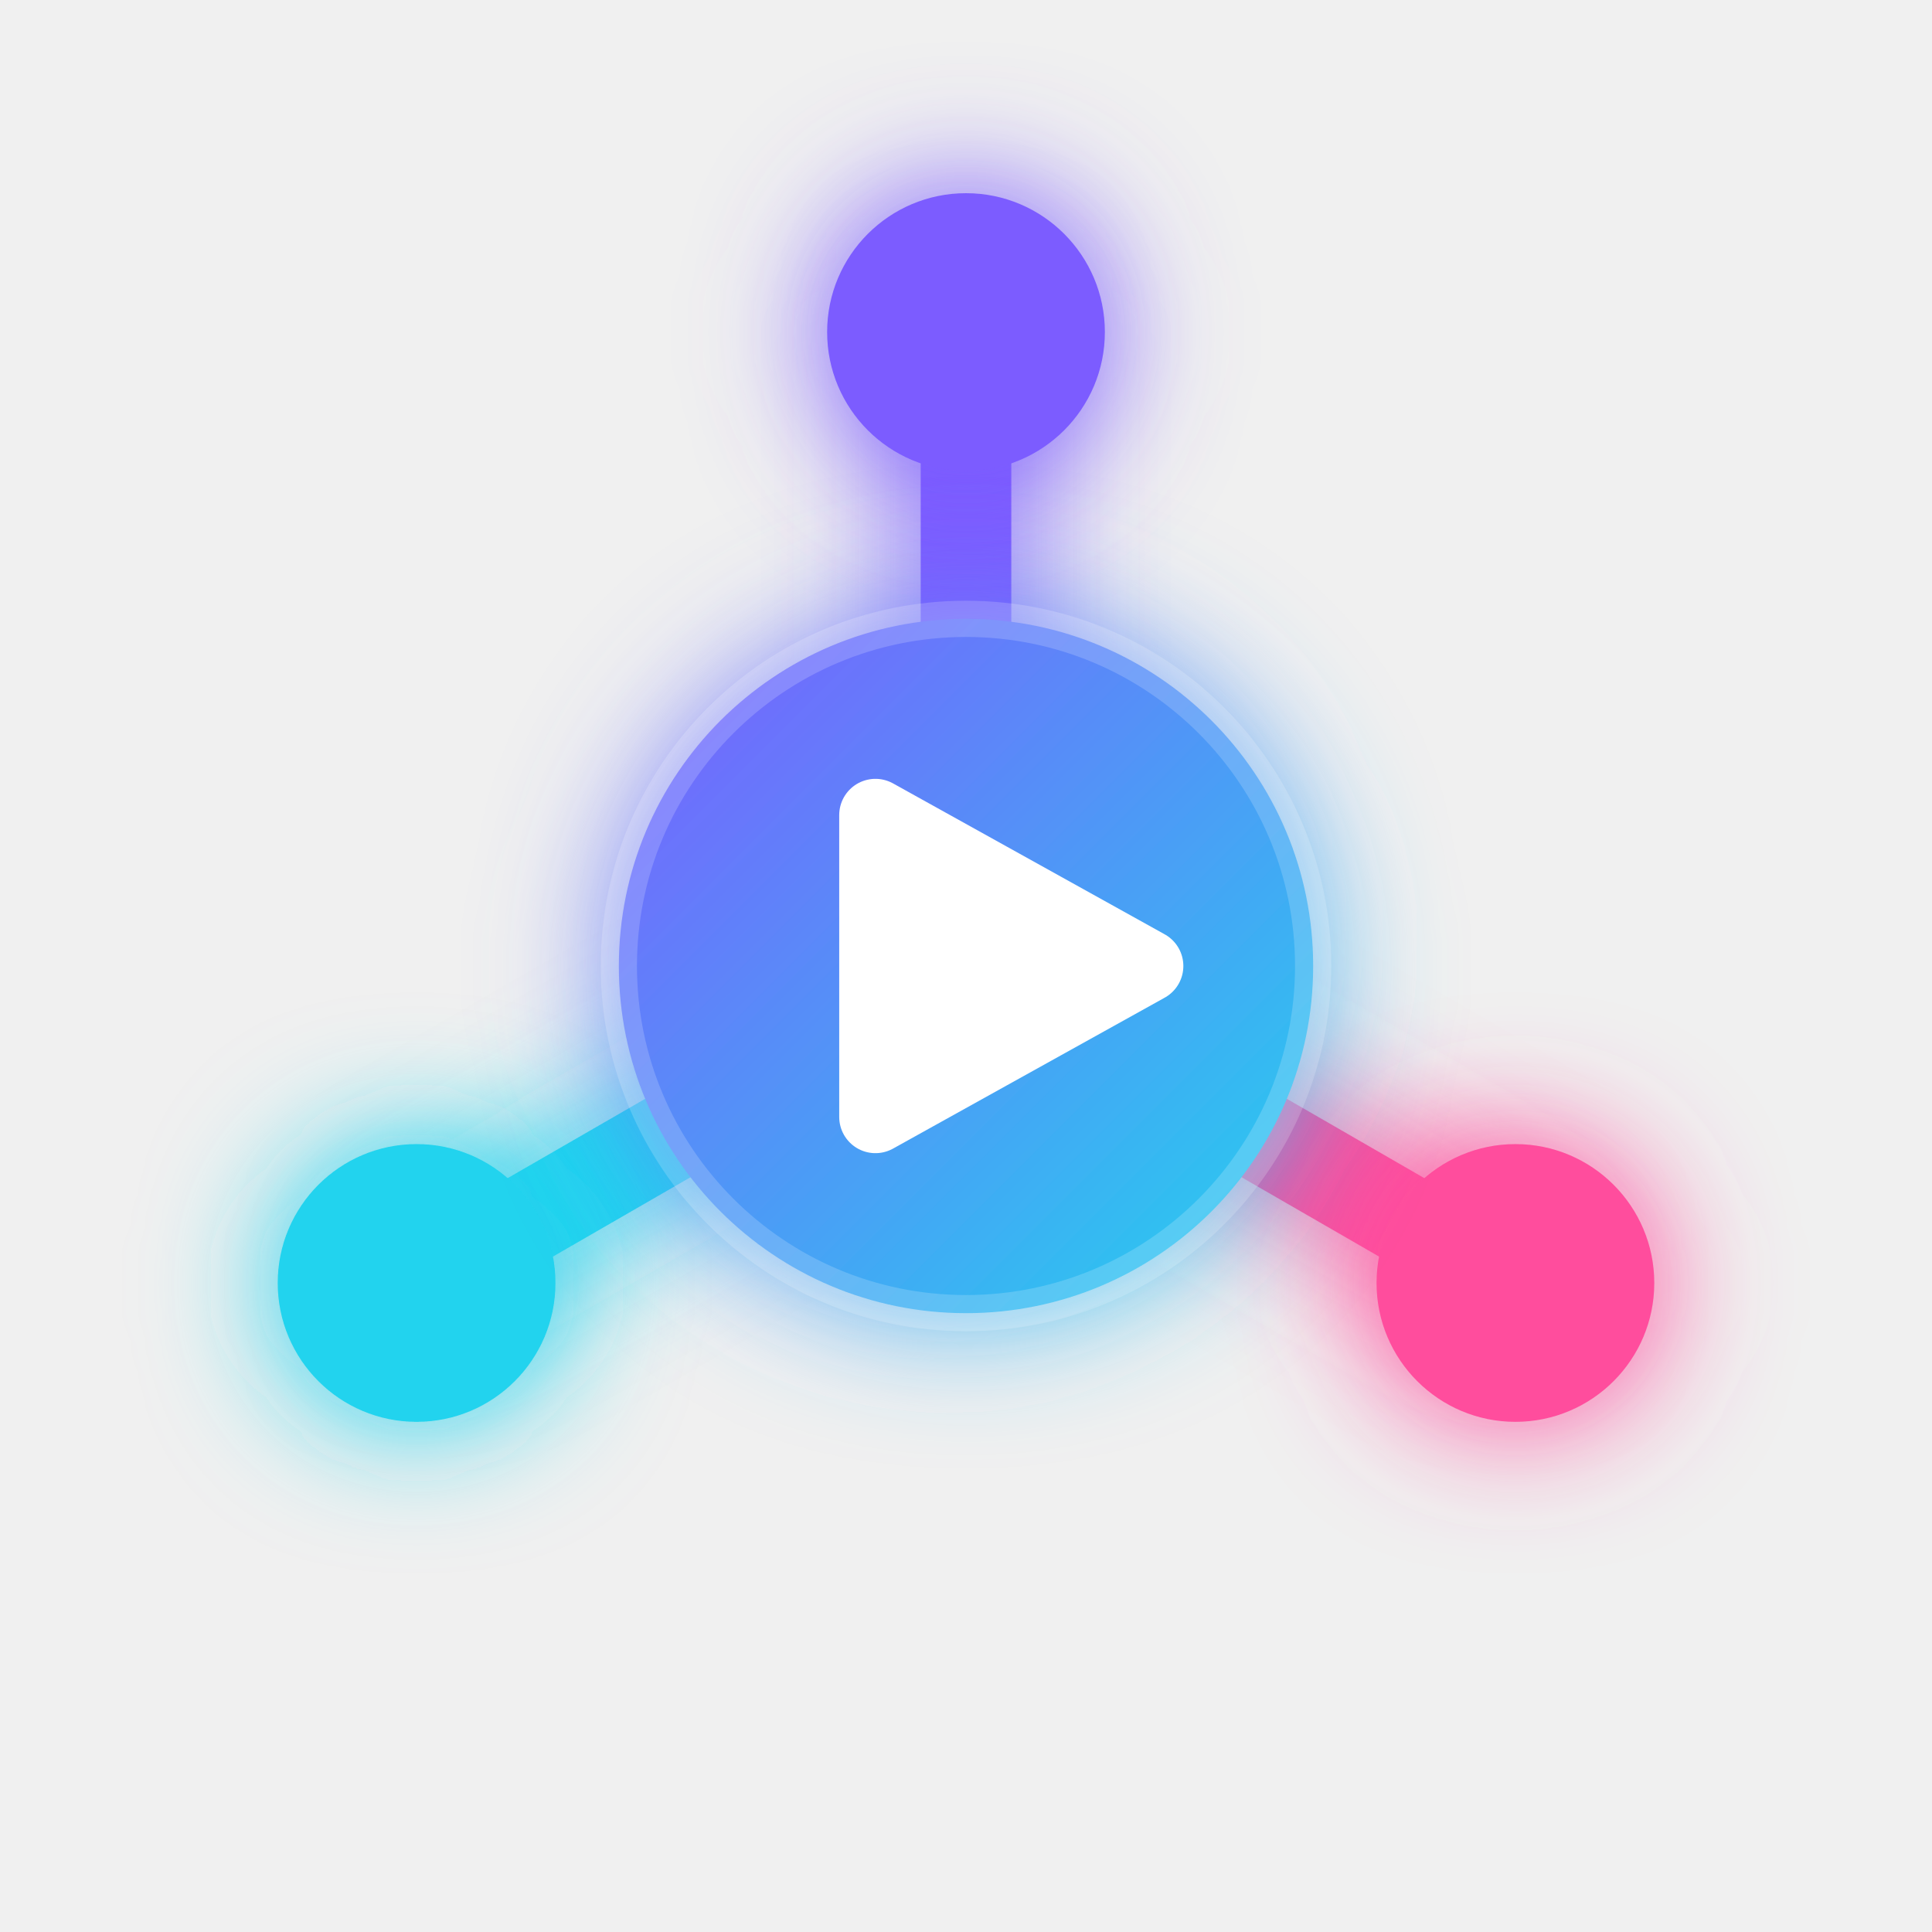
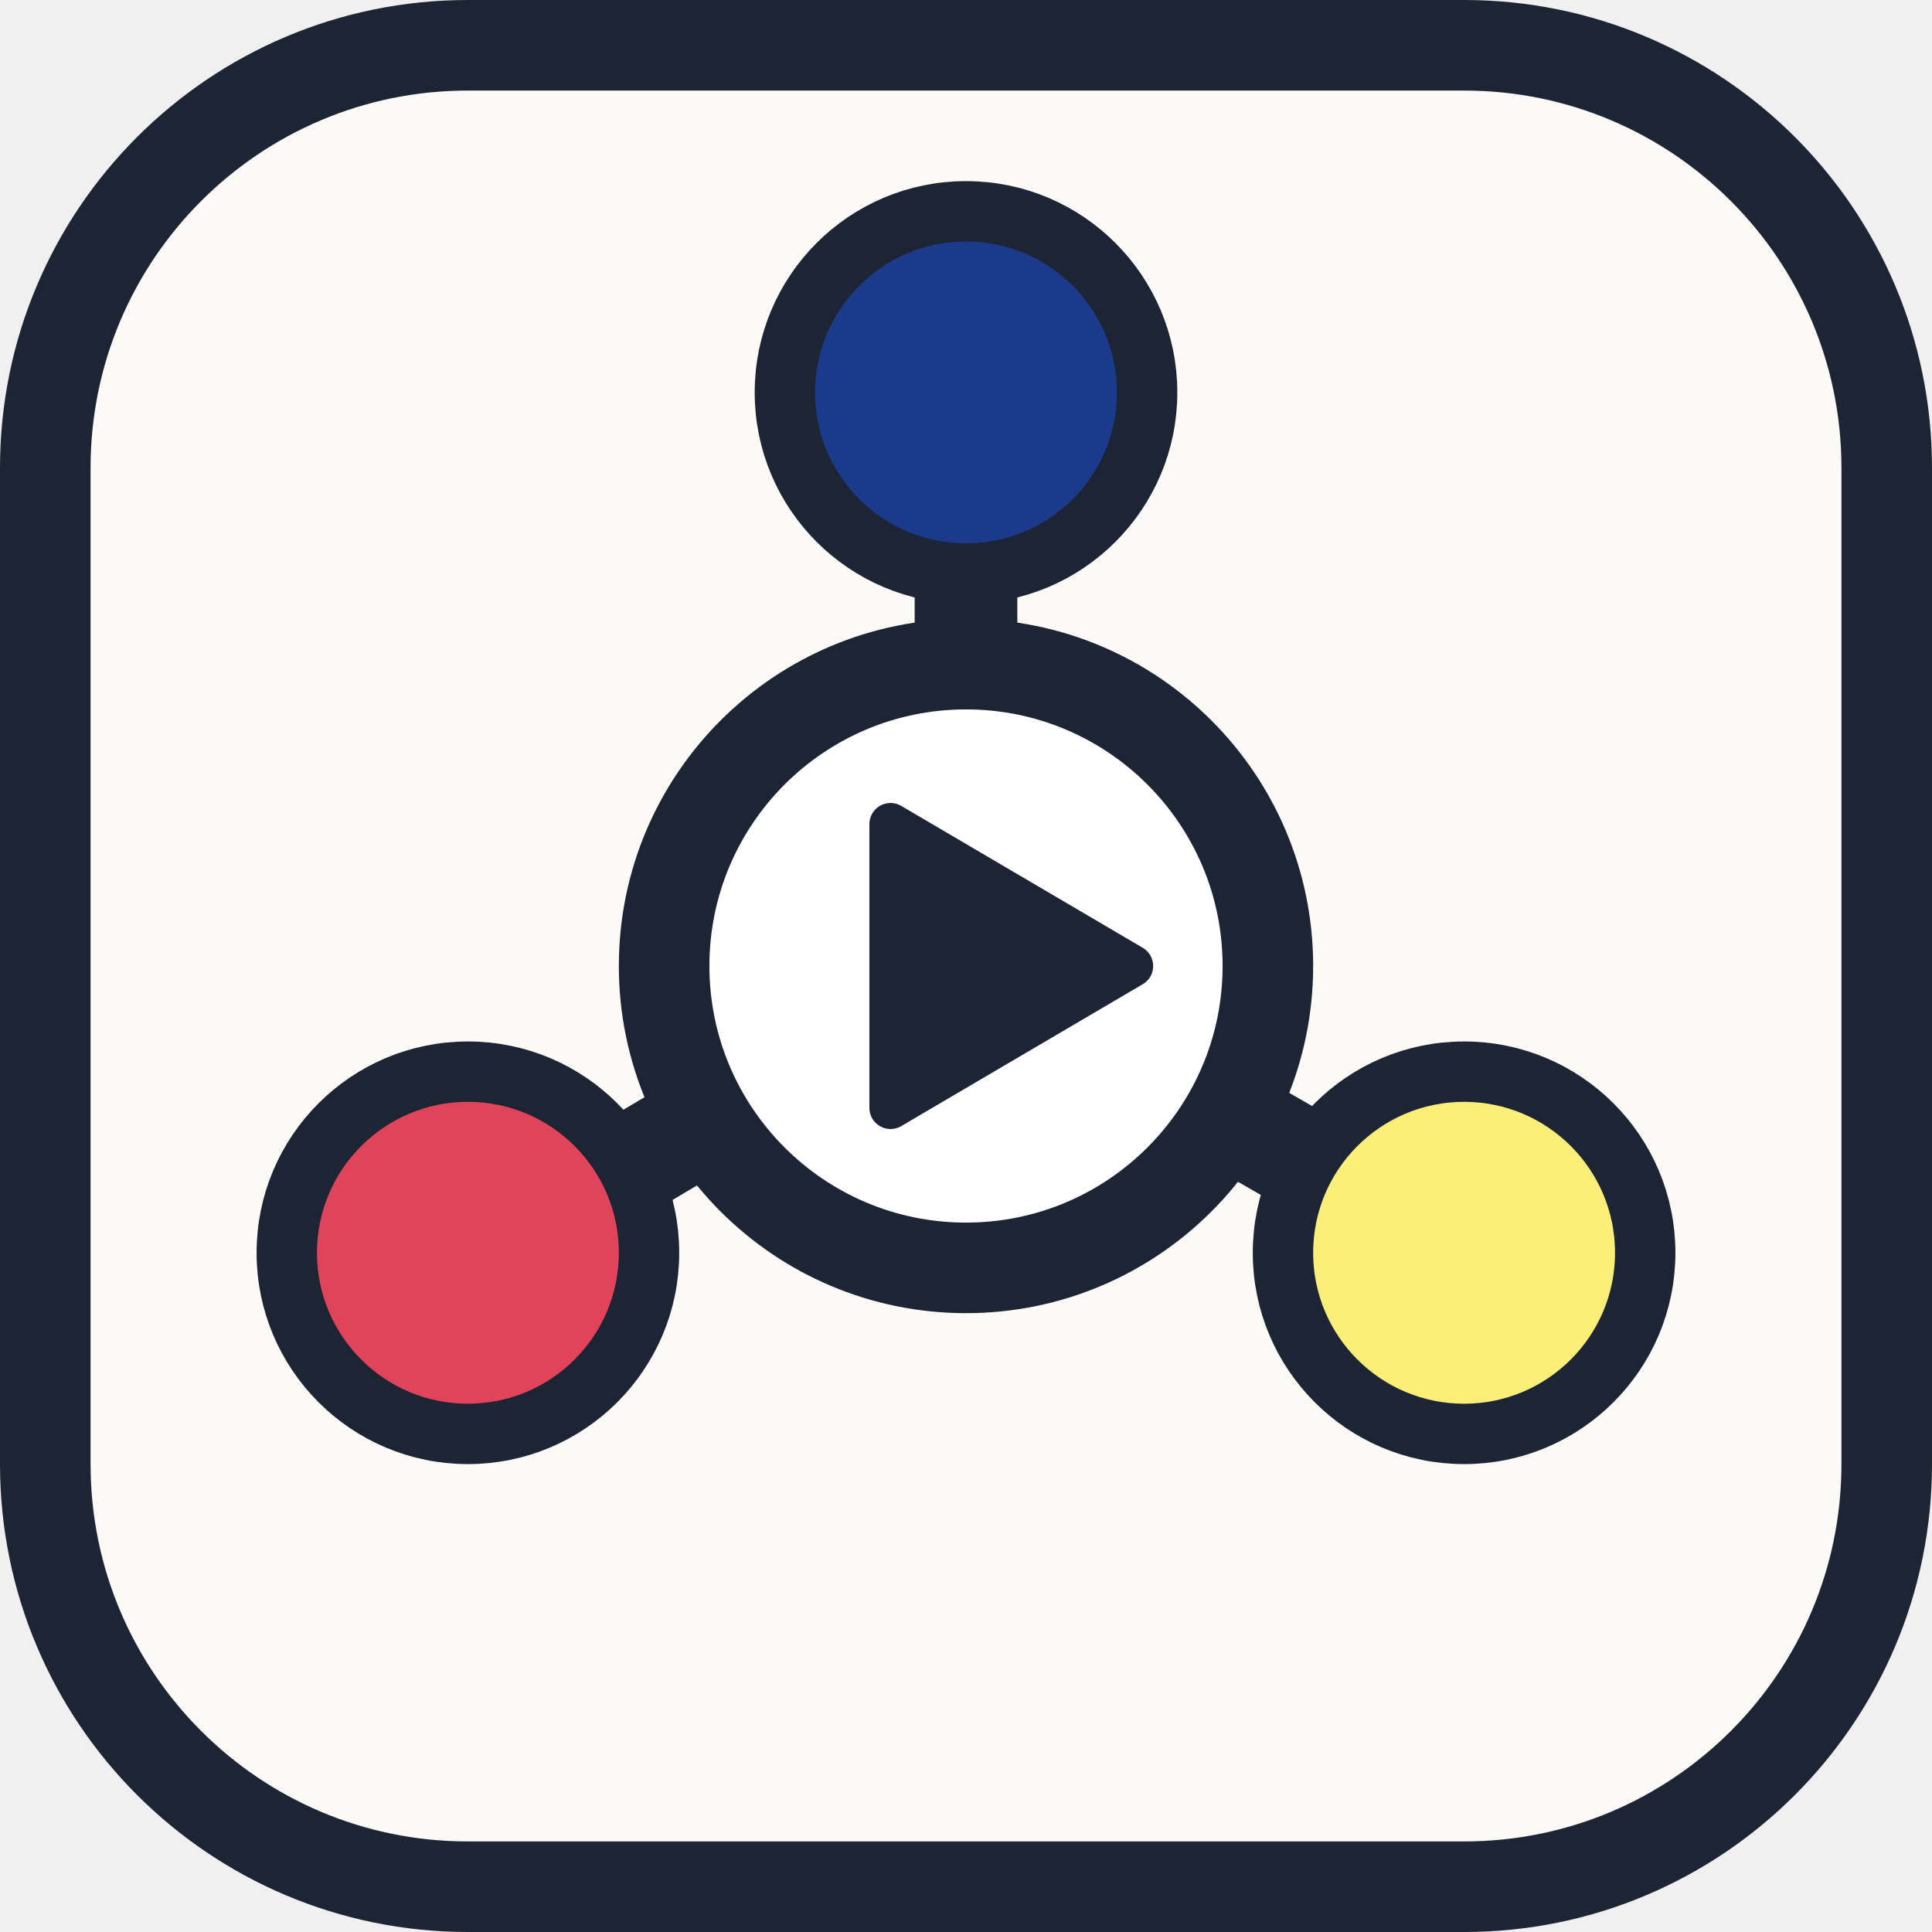
- <svg xmlns="http://www.w3.org/2000/svg" viewBox="0 0 64 64" width="64" height="64" role="img" aria-label="Jeux Multijoueur">
-   <defs>
-     <linearGradient id="g-hub" x1="0" y1="0" x2="1" y2="1">
-       <stop offset="0" stop-color="#7c5cff" />
-       <stop offset="1" stop-color="#22d3ee" />
-     </linearGradient>
-     <filter id="glow" x="-50%" y="-50%" width="200%" height="200%">
-       <feGaussianBlur stdDeviation="2.2" result="b" />
-       <feMerge>
-         <feMergeNode in="b" />
-         <feMergeNode in="SourceGraphic" />
-       </feMerge>
-     </filter>
-   </defs>
-   <g stroke-linecap="round" filter="url(#glow)">
-     <line x1="32" y1="32" x2="32" y2="11" stroke="#7c5cff" stroke-width="3" />
-     <line x1="32" y1="32" x2="13.8" y2="42.5" stroke="#22d3ee" stroke-width="3" />
-     <line x1="32" y1="32" x2="50.2" y2="42.5" stroke="#ff4d9d" stroke-width="3" />
+ <svg xmlns="http://www.w3.org/2000/svg" viewBox="0 0 64 64" width="64" height="64" role="img" aria-label="Libero's Multi">
+   <rect x="1.5" y="1.5" width="61" height="61" rx="14" fill="#fbfaf6" stroke="#1d2433" stroke-width="3" />
+   <g stroke="#1d2433" stroke-width="3.4" stroke-linecap="round">
+     <path d="M32 32V14M32 32 16 41.5M32 32l16.5 9.5" />
  </g>
-   <g filter="url(#glow)">
-     <circle cx="32" cy="11" r="4.6" fill="#7c5cff" />
-     <circle cx="13.8" cy="42.5" r="4.6" fill="#22d3ee" />
-     <circle cx="50.2" cy="42.5" r="4.6" fill="#ff4d9d" />
-   </g>
-   <circle cx="32" cy="32" r="11.5" fill="url(#g-hub)" filter="url(#glow)" />
-   <circle cx="32" cy="32" r="11.5" fill="none" stroke="#ffffff" stroke-opacity="0.18" stroke-width="1.2" />
-   <path d="M29 27 L29 37 L38 32 Z" fill="#ffffff" stroke="#ffffff" stroke-width="2.4" stroke-linejoin="round" />
+   <circle cx="32" cy="13" r="6" fill="#1b3a8c" stroke="#1d2433" stroke-width="2" />
+   <circle cx="15.5" cy="41.5" r="6" fill="#e0435a" stroke="#1d2433" stroke-width="2" />
+   <circle cx="48.5" cy="41.5" r="6" fill="#fbef7a" stroke="#1d2433" stroke-width="2" />
+   <circle cx="32" cy="32" r="10" fill="#fff" stroke="#1d2433" stroke-width="3" />
+   <path d="M29.5 27.3v9.4l8-4.7z" fill="#1d2433" stroke="#1d2433" stroke-width="1.4" stroke-linejoin="round" />
</svg>
